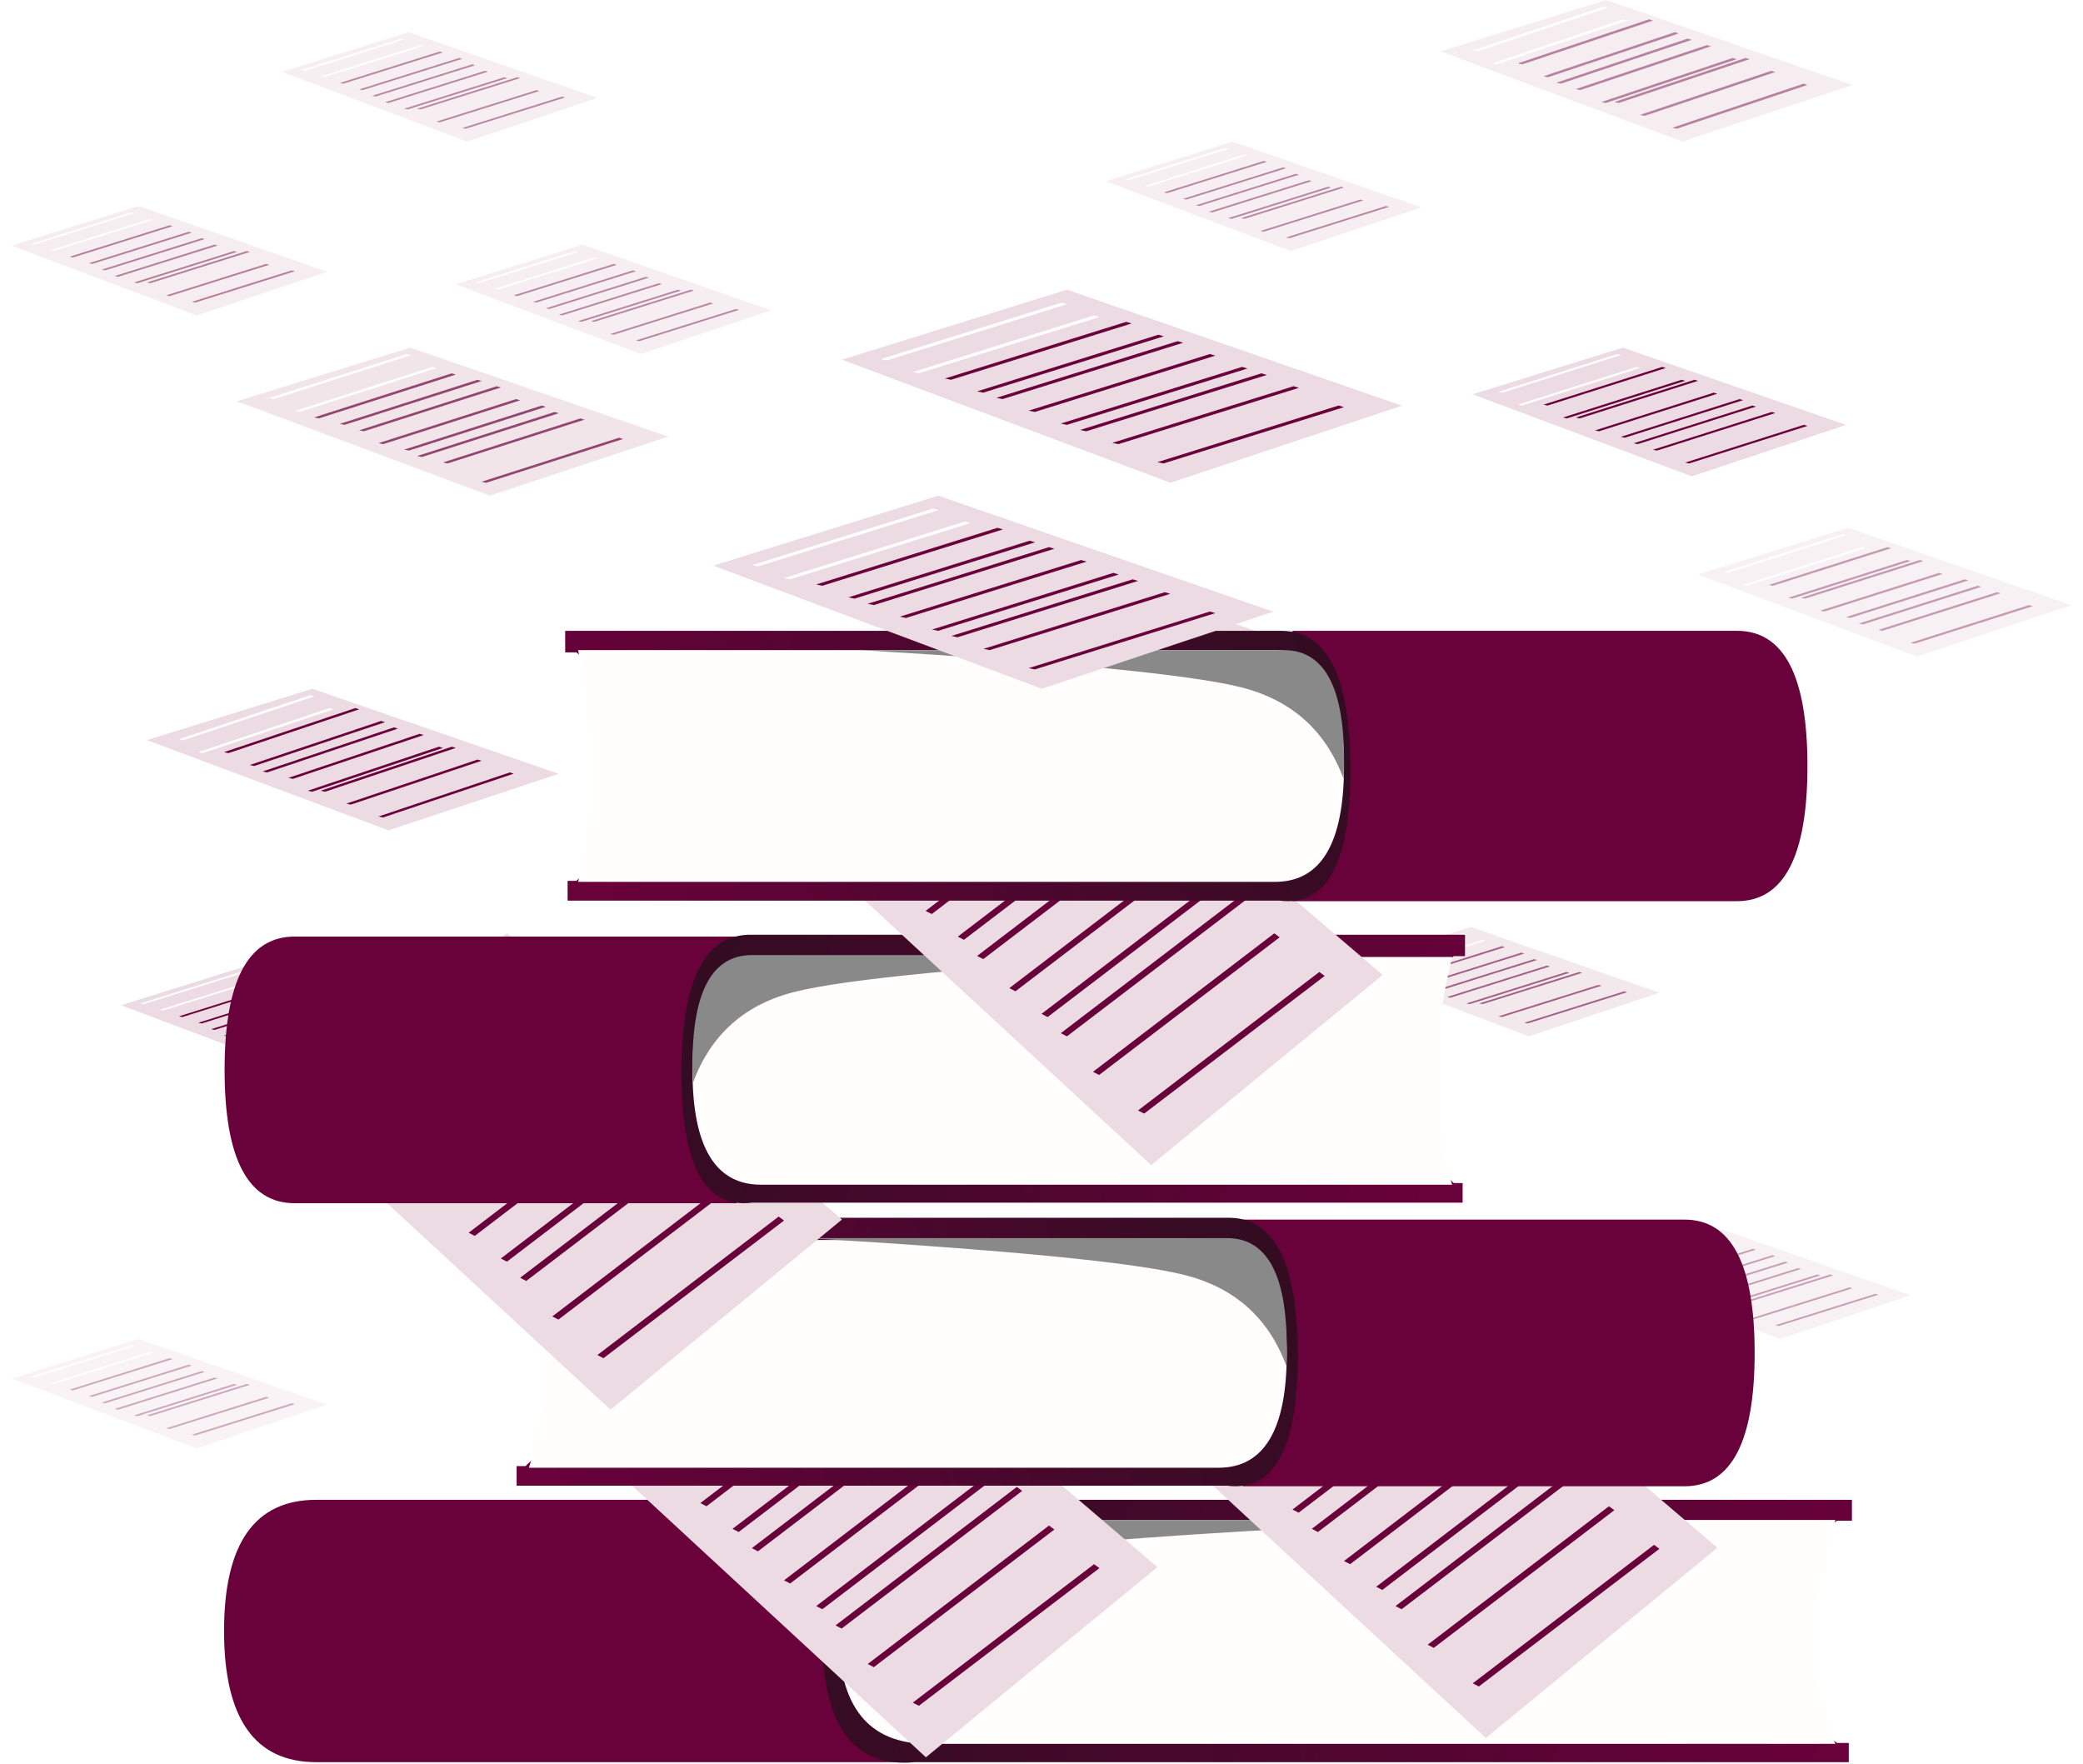
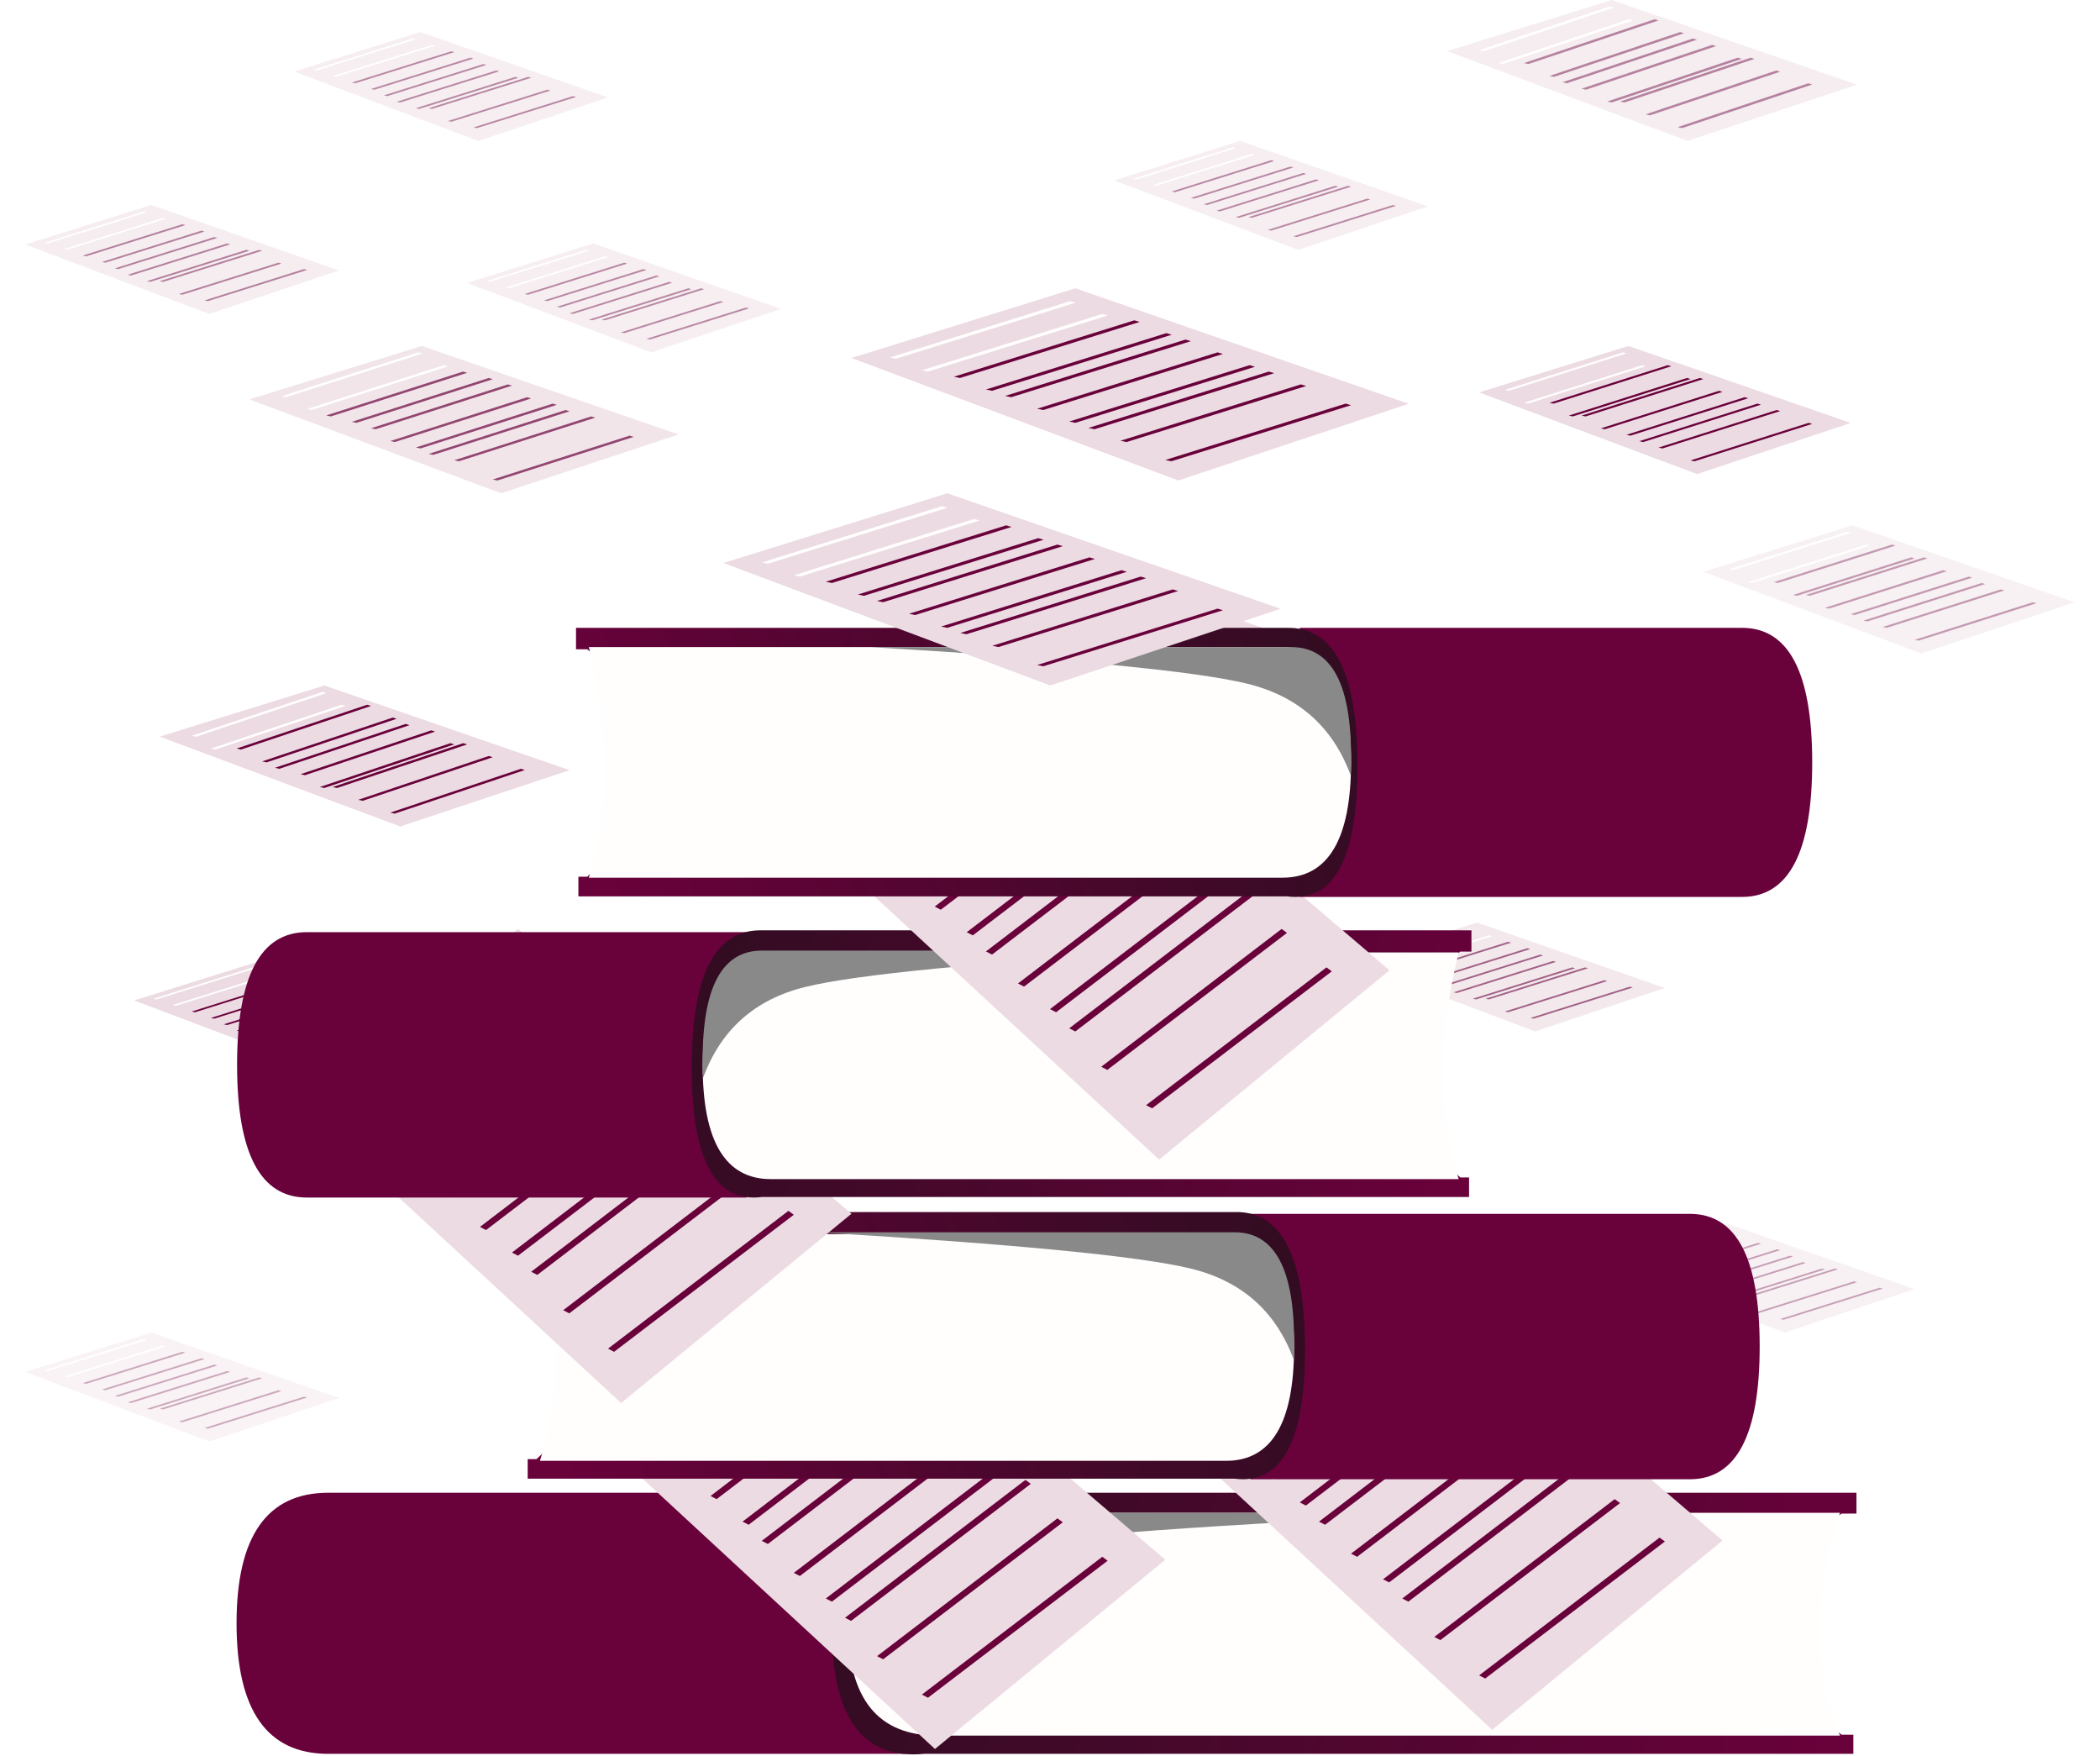
- <svg xmlns="http://www.w3.org/2000/svg" width="300" height="254" viewBox="0 0 320 274">
+ <svg xmlns="http://www.w3.org/2000/svg" width="280" height="234" viewBox="0 0 320 274">
  <defs>
    <linearGradient id="lpdnodrzta" x1="0%" x2="100%" y1="46.741%" y2="53.259%">
      <stop offset="0%" stop-color="#330C22" />
      <stop offset="100%" stop-color="#69013B" />
    </linearGradient>
    <linearGradient id="va4hlu40xb" x1="0%" x2="100%" y1="44.129%" y2="55.871%">
      <stop offset="0%" stop-color="#330C22" />
      <stop offset="100%" stop-color="#69013B" />
    </linearGradient>
    <linearGradient id="52uy5zmm4c" x1="0%" x2="100%" y1="44.074%" y2="55.926%">
      <stop offset="0%" stop-color="#330C22" />
      <stop offset="100%" stop-color="#69013B" />
    </linearGradient>
  </defs>
  <g fill="none" fill-rule="evenodd">
    <g>
      <g>
        <g>
          <path fill="#ECDBE2" d="M0 6.163L19.69 0 38.786 6.654 49 10.213 28.747 17z" transform="translate(-242, -192) translate(242, 192) translate(17, 150)" />
          <path fill="#FFFEFD" d="M3 5.888L18.538 1 19 1.139 3.523 6zM6 6.888L21.538 2 22 2.139 6.523 7z" transform="translate(-242, -192) translate(242, 192) translate(17, 150)" />
          <path fill="#69013B" d="M9 7.888L24.538 3 25 3.139 17.059 5.633 9.523 8zM14 9.888L29.538 5 30 5.139 22.059 7.633 14.523 10zM12 8.888L27.538 4 28 4.139 20.059 6.633 12.523 9zM16 10.888L31.538 6 32 6.139 24.059 8.633 16.523 11zM21 11.888L36.538 7 37 7.139 29.059 9.633 21.523 12zM24 13.888L39.538 9 40 9.139 32.059 11.633 24.523 14zM28 14.888L43.538 10 44 10.139 36.059 12.633 28.523 15zM19 11.888L34.538 7 35 7.139 27.059 9.633 19.523 12z" transform="translate(-242, -192) translate(242, 192) translate(17, 150)" />
        </g>
        <g opacity=".377">
          <path fill="#ECDBE2" d="M0 6.163L19.69 0 38.786 6.654 49 10.213 28.747 17z" transform="translate(-242, -192) translate(242, 192) translate(246, 191)" />
          <path fill="#FFFEFD" d="M3 5.888L18.538 1 19 1.139 3.523 6zM6 6.888L21.538 2 22 2.139 6.523 7z" transform="translate(-242, -192) translate(242, 192) translate(246, 191)" />
          <path fill="#69013B" d="M9 7.888L24.538 3 25 3.139 17.059 5.633 9.523 8zM14 9.888L29.538 5 30 5.139 22.059 7.633 14.523 10zM12 8.888L27.538 4 28 4.139 20.059 6.633 12.523 9zM16 10.888L31.538 6 32 6.139 24.059 8.633 16.523 11zM21 11.888L36.538 7 37 7.139 29.059 9.633 21.523 12zM24 13.888L39.538 9 40 9.139 32.059 11.633 24.523 14zM28 14.888L43.538 10 44 10.139 36.059 12.633 28.523 15zM19 11.888L34.538 7 35 7.139 27.059 9.633 19.523 12z" transform="translate(-242, -192) translate(242, 192) translate(246, 191)" />
        </g>
        <g opacity=".621">
          <path fill="#ECDBE2" d="M0 6.163L19.69 0 38.786 6.654 49 10.213 28.747 17z" transform="translate(-242, -192) translate(242, 192) translate(207, 144)" />
          <path fill="#FFFEFD" d="M3 5.888L18.538 1 19 1.139 3.523 6zM6 6.888L21.538 2 22 2.139 6.523 7z" transform="translate(-242, -192) translate(242, 192) translate(207, 144)" />
          <path fill="#69013B" d="M9 7.888L24.538 3 25 3.139 17.059 5.633 9.523 8zM14 9.888L29.538 5 30 5.139 22.059 7.633 14.523 10zM12 8.888L27.538 4 28 4.139 20.059 6.633 12.523 9zM16 10.888L31.538 6 32 6.139 24.059 8.633 16.523 11zM21 11.888L36.538 7 37 7.139 29.059 9.633 21.523 12zM24 13.888L39.538 9 40 9.139 32.059 11.633 24.523 14zM28 14.888L43.538 10 44 10.139 36.059 12.633 28.523 15zM19 11.888L34.538 7 35 7.139 27.059 9.633 19.523 12z" transform="translate(-242, -192) translate(242, 192) translate(207, 144)" />
        </g>
        <g>
          <path fill="#69013B" d="M104.51.003H14.304C4.768.003 0 6.795 0 20.38c0 13.584 4.768 20.376 14.305 20.376h90.204V.003z" transform="translate(-242, -192) translate(242, 192) translate(33, 233)" />
          <path fill="url(#lpdnodrzta)" d="M107.362.003C97.742-.166 92.93 6.814 92.93 20.942s4.81 20.733 14.43 19.814h145.061V37.77h-1.814l-25.392-18.382 25.392-16.134h2.302V.003H107.362z" transform="translate(-242, -192) translate(242, 192) translate(33, 233)" />
          <path fill="#FFFEFD" d="M109.49 3.131h140.852c-4.253 12.914-4.253 24.507 0 34.78h-140.93c-9.301 0-13.951-5.797-13.951-17.39s4.676-17.39 14.029-17.39z" transform="translate(-242, -192) translate(242, 192) translate(33, 233)" />
          <path fill="#898989" d="M107.538 3.131c-8.792 0-12.817 6.492-12.077 19.476 3.652-7.383 10.675-12.022 21.069-13.915 10.394-1.893 35.9-3.747 76.517-5.56h-85.509z" transform="translate(-242, -192) translate(242, 192) translate(33, 233)" />
        </g>
        <g>
          <path fill="#ECDBE2" d="M0 26.829L34.959 0 68.864 28.964 87 44.456 51.041 74z" transform="translate(-242, -192) translate(242, 192) translate(178, 196)" />
          <path fill="#FFFEFD" d="M6 26.509L34.163 5 35 5.613 6.948 27zM11 30.509L39.163 9 40 9.613 11.948 31zM16 34.509L44.163 13 45 13.613 30.607 24.587 16.948 35z" transform="translate(-242, -192) translate(242, 192) translate(178, 196)" />
          <path fill="#69013B" d="M24 41.509L52.163 20 53 20.613 38.607 31.587 24.948 42zM21 38.509L49.163 17 50 17.613 35.607 28.587 21.948 39zM29 46.509L57.163 25 58 25.613 43.607 36.587 29.948 47zM37 53.509L65.163 32 66 32.613 51.607 43.587 37.948 54zM42 59.509L70.163 38 71 38.613 56.607 49.587 42.948 60zM49 65.509L77.163 44 78 44.613 63.607 55.587 49.948 66zM34 50.509L62.163 29 63 29.613 48.607 40.587 34.948 51z" transform="translate(-242, -192) translate(242, 192) translate(178, 196)" />
        </g>
        <g>
          <path fill="#ECDBE2" d="M0 26.829L34.959 0 68.864 28.964 87 44.456 51.041 74z" transform="translate(-242, -192) translate(242, 192) translate(91, 199)" />
          <path fill="#69013B" d="M6 26.509L34.163 5 35 5.613 6.948 27zM11 30.509L39.163 9 40 9.613 11.948 31zM16 34.509L44.163 13 45 13.613 30.607 24.587 16.948 35zM24 41.509L52.163 20 53 20.613 38.607 31.587 24.948 42zM21 38.509L49.163 17 50 17.613 35.607 28.587 21.948 39zM29 46.509L57.163 25 58 25.613 43.607 36.587 29.948 47zM37 53.509L65.163 32 66 32.613 51.607 43.587 37.948 54zM42 59.509L70.163 38 71 38.613 56.607 49.587 42.948 60zM49 65.509L77.163 44 78 44.613 63.607 55.587 49.948 66zM34 50.509L62.163 29 63 29.613 48.607 40.587 34.948 51z" transform="translate(-242, -192) translate(242, 192) translate(91, 199)" />
        </g>
        <g>
          <path fill="#69013B" d="M79.538.288H10.887C3.629.288 0 7.192 0 21s3.629 20.712 10.887 20.712h68.65V.288z" transform="translate(-242, -192) translate(242, 192) translate(174.4407, 210.0395) scale(-1, 1) translate(-174.4407, -210.0395) translate(78.08325, 189.1834)" />
          <path fill="url(#va4hlu40xb)" d="M81.966.003c-7.32-.172-10.98 6.956-10.98 21.386s3.66 21.176 10.98 20.237h110.378v-3.05h-1.38l-19.322-18.774 19.321-16.479h1.752V.003H81.965z" transform="translate(-242, -192) translate(242, 192) translate(174.4407, 210.0395) scale(-1, 1) translate(-174.4407, -210.0395) translate(78.08325, 189.1834)" />
          <path fill="#FFFEFD" d="M83.36 3.452h107.074c-3.232 13.138-3.232 24.932 0 35.384H83.3c-7.07 0-10.604-5.898-10.604-17.692 0-11.795 3.555-17.692 10.664-17.692z" transform="translate(-242, -192) translate(242, 192) translate(174.4407, 210.0395) scale(-1, 1) translate(-174.4407, -210.0395) translate(78.08325, 189.1834)" />
          <path fill="#898989" d="M81.962 3.164c-6.698 0-9.765 6.617-9.2 19.85 2.781-7.525 8.131-12.253 16.05-14.182 7.918-1.93 27.348-3.819 58.29-5.668h-65.14z" transform="translate(-242, -192) translate(242, 192) translate(174.4407, 210.0395) scale(-1, 1) translate(-174.4407, -210.0395) translate(78.08325, 189.1834)" />
        </g>
        <g>
          <path fill="#ECDBE2" d="M0 26.829L34.959 0 68.864 28.964 87 44.456 51.041 74z" transform="translate(-242, -192) translate(242, 192) translate(42, 145)" />
          <path fill="#FFFEFD" d="M6 26.509L34.163 5 35 5.613 6.948 27zM11 30.509L39.163 9 40 9.613 11.948 31zM16 34.509L44.163 13 45 13.613 30.607 24.587 16.948 35zM24 41.509L52.163 20 53 20.613 38.607 31.587 24.948 42zM21 38.509L49.163 17 50 17.613 35.607 28.587 21.948 39z" transform="translate(-242, -192) translate(242, 192) translate(42, 145)" />
          <path fill="#69013B" d="M29 46.509L57.163 25 58 25.613 43.607 36.587 29.948 47zM37 53.509L65.163 32 66 32.613 51.607 43.587 37.948 54zM42 59.509L70.163 38 71 38.613 56.607 49.587 42.948 60zM49 65.509L77.163 44 78 44.613 63.607 55.587 49.948 66zM34 50.509L62.163 29 63 29.613 48.607 40.587 34.948 51z" transform="translate(-242, -192) translate(242, 192) translate(42, 145)" />
        </g>
        <g>
          <path fill="#69013B" d="M79.538.288H10.887C3.629.288 0 7.192 0 21s3.629 20.712 10.887 20.712h68.65V.288z" transform="translate(-242, -192) translate(242, 192) translate(33.08325, 145.2114)" />
          <path fill="url(#va4hlu40xb)" d="M81.966.003c-7.32-.172-10.98 6.956-10.98 21.386s3.66 21.176 10.98 20.237h110.378v-3.05h-1.38l-19.322-18.774 19.321-16.479h1.752V.003H81.965z" transform="translate(-242, -192) translate(242, 192) translate(33.08325, 145.2114)" />
          <path fill="#FFFEFD" d="M83.386 3.452h107.333c-3.24 13.138-3.24 24.932 0 35.384H83.326c-7.087 0-10.63-5.898-10.63-17.692 0-11.795 3.563-17.692 10.69-17.692z" transform="translate(-242, -192) translate(242, 192) translate(33.08325, 145.2114)" />
          <path fill="#898989" d="M81.926 3.164c-6.672 0-9.727 6.617-9.165 19.85 2.772-7.525 8.101-12.253 15.989-14.182 7.888-1.93 27.243-3.819 58.067-5.668h-64.89z" transform="translate(-242, -192) translate(242, 192) translate(33.08325, 145.2114)" />
        </g>
        <g>
          <path fill="#ECDBE2" d="M0 26.829L34.959 0 68.864 28.964 87 44.456 51.041 74z" transform="translate(-242, -192) translate(242, 192) translate(126, 107)" />
          <path fill="#FFFEFD" d="M6 26.509L34.163 5 35 5.613 6.948 27zM11 30.509L39.163 9 40 9.613 11.948 31z" transform="translate(-242, -192) translate(242, 192) translate(126, 107)" />
          <path fill="#69013B" d="M16 34.509L44.163 13 45 13.613 30.607 24.587 16.948 35zM24 41.509L52.163 20 53 20.613 38.607 31.587 24.948 42zM21 38.509L49.163 17 50 17.613 35.607 28.587 21.948 39zM29 46.509L57.163 25 58 25.613 43.607 36.587 29.948 47zM37 53.509L65.163 32 66 32.613 51.607 43.587 37.948 54zM42 59.509L70.163 38 71 38.613 56.607 49.587 42.948 60zM49 65.509L77.163 44 78 44.613 63.607 55.587 49.948 66zM34 50.509L62.163 29 63 29.613 48.607 40.587 34.948 51z" transform="translate(-242, -192) translate(242, 192) translate(126, 107)" />
        </g>
        <g>
          <path fill="#ECDBE2" d="M0 10.876L34.959 0 68.864 11.742 87 18.023 51.041 30z" transform="translate(-242, -192) translate(242, 192) translate(129, 45)" />
          <path fill="#FFFEFD" d="M6 10.799L34.163 2 35 2.251 6.948 11zM11 12.799L39.163 4 40 4.251 11.948 13z" transform="translate(-242, -192) translate(242, 192) translate(129, 45)" />
          <path fill="#69013B" d="M16 13.799L44.163 5 45 5.251 30.607 9.74 16.948 14zM24 16.799L52.163 8 53 8.251 38.607 12.74 24.948 17zM21 15.799L49.163 7 50 7.251 35.607 11.74 21.948 16zM29 18.799L57.163 10 58 10.251 43.607 14.74 29.948 19zM37 21.799L65.163 13 66 13.251 51.607 17.74 37.948 22zM42 23.799L70.163 15 71 15.251 56.607 19.74 42.948 24zM49 26.799L77.163 18 78 18.251 63.607 22.74 49.948 27zM34 20.799L62.163 12 63 12.251 48.607 16.74 34.948 21z" transform="translate(-242, -192) translate(242, 192) translate(129, 45)" />
        </g>
        <g>
          <path fill="#ECDBE2" d="M0 7.251L23.306 0 45.91 7.828 58 12.015 34.027 20z" transform="translate(-242, -192) translate(242, 192) translate(227, 54)" />
          <path fill="#FFFEFD" d="M4 6.866L22.452 1 23 1.167 4.621 7zM7 8.866L25.452 3 26 3.167 7.621 9z" transform="translate(-242, -192) translate(242, 192) translate(227, 54)" />
          <path fill="#69013B" d="M11 8.866L29.452 3 30 3.167 20.57 6.16 11.621 9zM16 10.866L34.452 5 35 5.167 25.57 8.16 16.621 11zM14 10.866L32.452 5 33 5.167 23.57 8.16 14.621 11zM19 12.866L37.452 7 38 7.167 28.57 10.16 19.621 13zM25 14.866L43.452 9 44 9.167 34.57 12.16 25.621 15zM28 15.866L46.452 10 47 10.167 37.57 13.16 28.621 16zM33 17.866L51.452 12 52 12.167 42.57 15.16 33.621 18zM23 13.866L41.452 8 42 8.167 32.57 11.16 23.621 14z" transform="translate(-242, -192) translate(242, 192) translate(227, 54)" />
        </g>
        <g opacity=".397">
          <path fill="#ECDBE2" d="M0 7.251L23.306 0 45.91 7.828 58 12.015 34.027 20z" transform="translate(-242, -192) translate(242, 192) translate(262, 82)" />
          <path fill="#FFFEFD" d="M4 6.866L22.452 1 23 1.167 4.621 7zM7 8.866L25.452 3 26 3.167 7.621 9z" transform="translate(-242, -192) translate(242, 192) translate(262, 82)" />
          <path fill="#69013B" d="M11 8.866L29.452 3 30 3.167 20.57 6.16 11.621 9zM16 10.866L34.452 5 35 5.167 25.57 8.16 16.621 11zM14 10.866L32.452 5 33 5.167 23.57 8.16 14.621 11zM19 12.866L37.452 7 38 7.167 28.57 10.16 19.621 13zM25 14.866L43.452 9 44 9.167 34.57 12.16 25.621 15zM28 15.866L46.452 10 47 10.167 37.57 13.16 28.621 16zM33 17.866L51.452 12 52 12.167 42.57 15.16 33.621 18zM23 13.866L41.452 8 42 8.167 32.57 11.16 23.621 14z" transform="translate(-242, -192) translate(242, 192) translate(262, 82)" />
        </g>
        <g opacity=".729">
          <path fill="#ECDBE2" d="M0 8.339L26.923 0 53.033 9.002 67 13.817 39.307 23z" transform="translate(-242, -192) translate(242, 192) translate(35, 54)" />
          <path fill="#FFFEFD" d="M5 7.844L26.365 1 27 1.195 5.719 8zM9 9.844L30.365 3 31 3.195 9.719 10z" transform="translate(-242, -192) translate(242, 192) translate(35, 54)" />
          <path fill="#69013B" d="M12 10.844L33.365 4 34 4.195 23.081 7.687 12.719 11zM19 12.844L40.365 6 41 6.195 30.081 9.687 19.719 13zM16 11.844L37.365 5 38 5.195 27.081 8.687 16.719 12zM22 14.844L43.365 8 44 8.195 33.081 11.687 22.719 15zM28 16.844L49.365 10 50 10.195 39.081 13.687 28.719 17zM32 17.844L53.365 11 54 11.195 43.081 14.687 32.719 18zM38 20.844L59.365 14 60 14.195 49.081 17.687 38.719 21zM26 15.844L47.365 9 48 9.195 37.081 12.687 26.719 16z" transform="translate(-242, -192) translate(242, 192) translate(35, 54)" />
        </g>
        <g>
          <path fill="#ECDBE2" d="M0 8.339L26.923 0 53.033 9.002 67 13.817 39.307 23z" transform="translate(-242, -192) translate(242, 192) translate(146, 91)" />
          <path fill="#FFFEFD" d="M5 7.844L26.365 1 27 1.195 5.719 8zM9 9.844L30.365 3 31 3.195 9.719 10z" transform="translate(-242, -192) translate(242, 192) translate(146, 91)" />
          <path fill="#69013B" d="M12 10.844L33.365 4 34 4.195 23.081 7.687 12.719 11zM19 12.844L40.365 6 41 6.195 30.081 9.687 19.719 13zM16 11.844L37.365 5 38 5.195 27.081 8.687 16.719 12zM22 14.844L43.365 8 44 8.195 33.081 11.687 22.719 15zM28 16.844L49.365 10 50 10.195 39.081 13.687 28.719 17zM32 17.844L53.365 11 54 11.195 43.081 14.687 32.719 18zM38 20.844L59.365 14 60 14.195 49.081 17.687 38.719 21zM26 15.844L47.365 9 48 9.195 37.081 12.687 26.719 16z" transform="translate(-242, -192) translate(242, 192) translate(146, 91)" />
        </g>
        <g opacity=".492">
          <path fill="#ECDBE2" d="M0 7.976L25.717 0 50.659 8.611 64 13.217 37.547 22z" transform="translate(-242, -192) translate(242, 192) translate(222, 0)" />
          <path fill="#FFFEFD" d="M5 7.844L25.394 1 26 1.195 5.686 8zM8 9.844L28.394 3 29 3.195 8.686 10z" transform="translate(-242, -192) translate(242, 192) translate(222, 0)" />
          <path fill="#69013B" d="M12 9.844L32.394 3 33 3.195 22.577 6.687 12.686 10zM18 12.844L38.394 6 39 6.195 28.577 9.687 18.686 13zM16 11.844L36.394 5 37 5.195 26.577 8.687 16.686 12zM21 13.844L41.394 7 42 7.195 31.577 10.687 21.686 14zM27 15.844L47.394 9 48 9.195 37.577 12.687 27.686 16zM31 17.844L51.394 11 52 11.195 41.577 14.687 31.686 18zM36 19.844L56.394 13 57 13.195 46.577 16.687 36.686 20zM25 15.844L45.394 9 46 9.195 35.577 12.687 25.686 16z" transform="translate(-242, -192) translate(242, 192) translate(222, 0)" />
        </g>
        <g>
          <path fill="#ECDBE2" d="M0 7.976L25.717 0 50.659 8.611 64 13.217 37.547 22z" transform="translate(-242, -192) translate(242, 192) translate(21, 107)" />
          <path fill="#FFFEFD" d="M5 7.844L25.394 1 26 1.195 5.686 8zM8 9.844L28.394 3 29 3.195 8.686 10z" transform="translate(-242, -192) translate(242, 192) translate(21, 107)" />
          <path fill="#69013B" d="M12 9.844L32.394 3 33 3.195 22.577 6.687 12.686 10zM18 12.844L38.394 6 39 6.195 28.577 9.687 18.686 13zM16 11.844L36.394 5 37 5.195 26.577 8.687 16.686 12zM22 13.844L42.394 7 43 7.195 32.577 10.687 22.686 14zM27 15.844L47.394 9 48 9.195 37.577 12.687 27.686 16zM31 17.844L51.394 11 52 11.195 41.577 14.687 31.686 18zM36 19.844L56.394 13 57 13.195 46.577 16.687 36.686 20zM25 15.844L45.394 9 46 9.195 35.577 12.687 25.686 16z" transform="translate(-242, -192) translate(242, 192) translate(21, 107)" />
        </g>
        <g opacity=".469">
          <path fill="#ECDBE2" d="M0 6.163L19.69 0 38.786 6.654 49 10.213 28.747 17z" transform="translate(-242, -192) translate(242, 192) translate(42, 5)" />
          <path fill="#FFFEFD" d="M3 5.888L18.538 1 19 1.139 3.523 6zM6 6.888L21.538 2 22 2.139 6.523 7z" transform="translate(-242, -192) translate(242, 192) translate(42, 5)" />
          <path fill="#69013B" d="M9 7.888L24.538 3 25 3.139 17.059 5.633 9.523 8zM14 9.888L29.538 5 30 5.139 22.059 7.633 14.523 10zM12 8.888L27.538 4 28 4.139 20.059 6.633 12.523 9zM16 10.888L31.538 6 32 6.139 24.059 8.633 16.523 11zM21 11.888L36.538 7 37 7.139 29.059 9.633 21.523 12zM24 13.888L39.538 9 40 9.139 32.059 11.633 24.523 14zM28 14.888L43.538 10 44 10.139 36.059 12.633 28.523 15zM19 11.888L34.538 7 35 7.139 27.059 9.633 19.523 12z" transform="translate(-242, -192) translate(242, 192) translate(42, 5)" />
        </g>
        <g opacity=".469">
          <path fill="#ECDBE2" d="M0 6.163L19.69 0 38.786 6.654 49 10.213 28.747 17z" transform="translate(-242, -192) translate(242, 192) translate(170, 22)" />
          <path fill="#FFFEFD" d="M3 5.888L18.538 1 19 1.139 3.523 6zM6 6.888L21.538 2 22 2.139 6.523 7z" transform="translate(-242, -192) translate(242, 192) translate(170, 22)" />
          <path fill="#69013B" d="M9 7.888L24.538 3 25 3.139 17.059 5.633 9.523 8zM14 9.888L29.538 5 30 5.139 22.059 7.633 14.523 10zM12 8.888L27.538 4 28 4.139 20.059 6.633 12.523 9zM16 10.888L31.538 6 32 6.139 24.059 8.633 16.523 11zM21 11.888L36.538 7 37 7.139 29.059 9.633 21.523 12zM24 13.888L39.538 9 40 9.139 32.059 11.633 24.523 14zM28 14.888L43.538 10 44 10.139 36.059 12.633 28.523 15zM19 11.888L34.538 7 35 7.139 27.059 9.633 19.523 12z" transform="translate(-242, -192) translate(242, 192) translate(170, 22)" />
        </g>
        <g opacity=".469">
          <path fill="#ECDBE2" d="M0 6.163L19.69 0 38.786 6.654 49 10.213 28.747 17z" transform="translate(-242, -192) translate(242, 192) translate(69, 38)" />
          <path fill="#FFFEFD" d="M3 5.888L18.538 1 19 1.139 3.523 6zM6 6.888L21.538 2 22 2.139 6.523 7z" transform="translate(-242, -192) translate(242, 192) translate(69, 38)" />
          <path fill="#69013B" d="M9 7.888L24.538 3 25 3.139 17.059 5.633 9.523 8zM14 9.888L29.538 5 30 5.139 22.059 7.633 14.523 10zM12 8.888L27.538 4 28 4.139 20.059 6.633 12.523 9zM16 10.888L31.538 6 32 6.139 24.059 8.633 16.523 11zM21 11.888L36.538 7 37 7.139 29.059 9.633 21.523 12zM24 13.888L39.538 9 40 9.139 32.059 11.633 24.523 14zM28 14.888L43.538 10 44 10.139 36.059 12.633 28.523 15zM19 11.888L34.538 7 35 7.139 27.059 9.633 19.523 12z" transform="translate(-242, -192) translate(242, 192) translate(69, 38)" />
        </g>
        <g opacity=".343">
          <path fill="#ECDBE2" d="M0 6.163L19.69 0 38.786 6.654 49 10.213 28.747 17z" transform="translate(-242, -192) translate(242, 192) translate(0, 208)" />
          <path fill="#FFFEFD" d="M3 5.888L18.538 1 19 1.139 3.523 6zM6 6.888L21.538 2 22 2.139 6.523 7z" transform="translate(-242, -192) translate(242, 192) translate(0, 208)" />
          <path fill="#69013B" d="M9 7.888L24.538 3 25 3.139 17.059 5.633 9.523 8zM14 9.888L29.538 5 30 5.139 22.059 7.633 14.523 10zM12 8.888L27.538 4 28 4.139 20.059 6.633 12.523 9zM16 10.888L31.538 6 32 6.139 24.059 8.633 16.523 11zM21 11.888L36.538 7 37 7.139 29.059 9.633 21.523 12zM24 13.888L39.538 9 40 9.139 32.059 11.633 24.523 14zM28 14.888L43.538 10 44 10.139 36.059 12.633 28.523 15zM19 11.888L34.538 7 35 7.139 27.059 9.633 19.523 12z" transform="translate(-242, -192) translate(242, 192) translate(0, 208)" />
        </g>
        <g opacity=".504">
          <path fill="#ECDBE2" d="M0 6.163L19.69 0 38.786 6.654 49 10.213 28.747 17z" transform="translate(-242, -192) translate(242, 192) translate(0, 32)" />
          <path fill="#FFFEFD" d="M3 5.888L18.538 1 19 1.139 3.523 6zM6 6.888L21.538 2 22 2.139 6.523 7z" transform="translate(-242, -192) translate(242, 192) translate(0, 32)" />
          <path fill="#69013B" d="M9 7.888L24.538 3 25 3.139 17.059 5.633 9.523 8zM14 9.888L29.538 5 30 5.139 22.059 7.633 14.523 10zM12 8.888L27.538 4 28 4.139 20.059 6.633 12.523 9zM16 10.888L31.538 6 32 6.139 24.059 8.633 16.523 11zM21 11.888L36.538 7 37 7.139 29.059 9.633 21.523 12zM24 13.888L39.538 9 40 9.139 32.059 11.633 24.523 14zM28 14.888L43.538 10 44 10.139 36.059 12.633 28.523 15zM19 11.888L34.538 7 35 7.139 27.059 9.633 19.523 12z" transform="translate(-242, -192) translate(242, 192) translate(0, 32)" />
        </g>
        <g>
          <path fill="#69013B" d="M80 0H10.95C3.65 0 0 7 0 21s3.65 21 10.95 21H80V0z" transform="translate(-242, -192) translate(242, 192) translate(182.5, 119) scale(-1, 1) translate(-182.5, -119) translate(86, 98)" />
          <path fill="url(#52uy5zmm4c)" d="M82.005.003C74.668-.17 71 7.007 71 21.537c0 14.529 3.668 21.321 11.005 20.377h110.623v-3.071h-1.383L171.88 19.939l19.364-16.593H193V.003H82.005z" transform="translate(-242, -192) translate(242, 192) translate(182.5, 119) scale(-1, 1) translate(-182.5, -119) translate(86, 98)" />
          <path fill="#FFFEFD" d="M82.779 3H191c-3.267 13.367-3.267 25.367 0 36H82.718C75.573 39 72 33 72 21S75.593 3 82.779 3z" transform="translate(-242, -192) translate(242, 192) translate(182.5, 119) scale(-1, 1) translate(-182.5, -119) translate(86, 98)" />
          <path fill="#898989" d="M81.34 3c-6.751 0-9.842 6.667-9.274 20 2.804-7.582 8.197-12.346 16.178-14.29C96.226 6.766 115.811 4.863 147 3H81.34z" transform="translate(-242, -192) translate(242, 192) translate(182.5, 119) scale(-1, 1) translate(-182.5, -119) translate(86, 98)" />
        </g>
        <g>
          <path fill="#ECDBE2" d="M0 10.876L34.959 0 68.864 11.742 87 18.023 51.041 30z" transform="translate(-242, -192) translate(242, 192) translate(109, 77)" />
          <path fill="#FFFEFD" d="M6 10.799L34.163 2 35 2.251 6.948 11zM11 12.799L39.163 4 40 4.251 11.948 13z" transform="translate(-242, -192) translate(242, 192) translate(109, 77)" />
          <path fill="#69013B" d="M16 13.799L44.163 5 45 5.251 30.607 9.74 16.948 14zM24 16.799L52.163 8 53 8.251 38.607 12.74 24.948 17zM21 15.799L49.163 7 50 7.251 35.607 11.74 21.948 16zM29 18.799L57.163 10 58 10.251 43.607 14.74 29.948 19zM37 21.799L65.163 13 66 13.251 51.607 17.74 37.948 22zM42 23.799L70.163 15 71 15.251 56.607 19.74 42.948 24zM49 26.799L77.163 18 78 18.251 63.607 22.74 49.948 27zM34 20.799L62.163 12 63 12.251 48.607 16.74 34.948 21z" transform="translate(-242, -192) translate(242, 192) translate(109, 77)" />
        </g>
      </g>
    </g>
  </g>
</svg>
